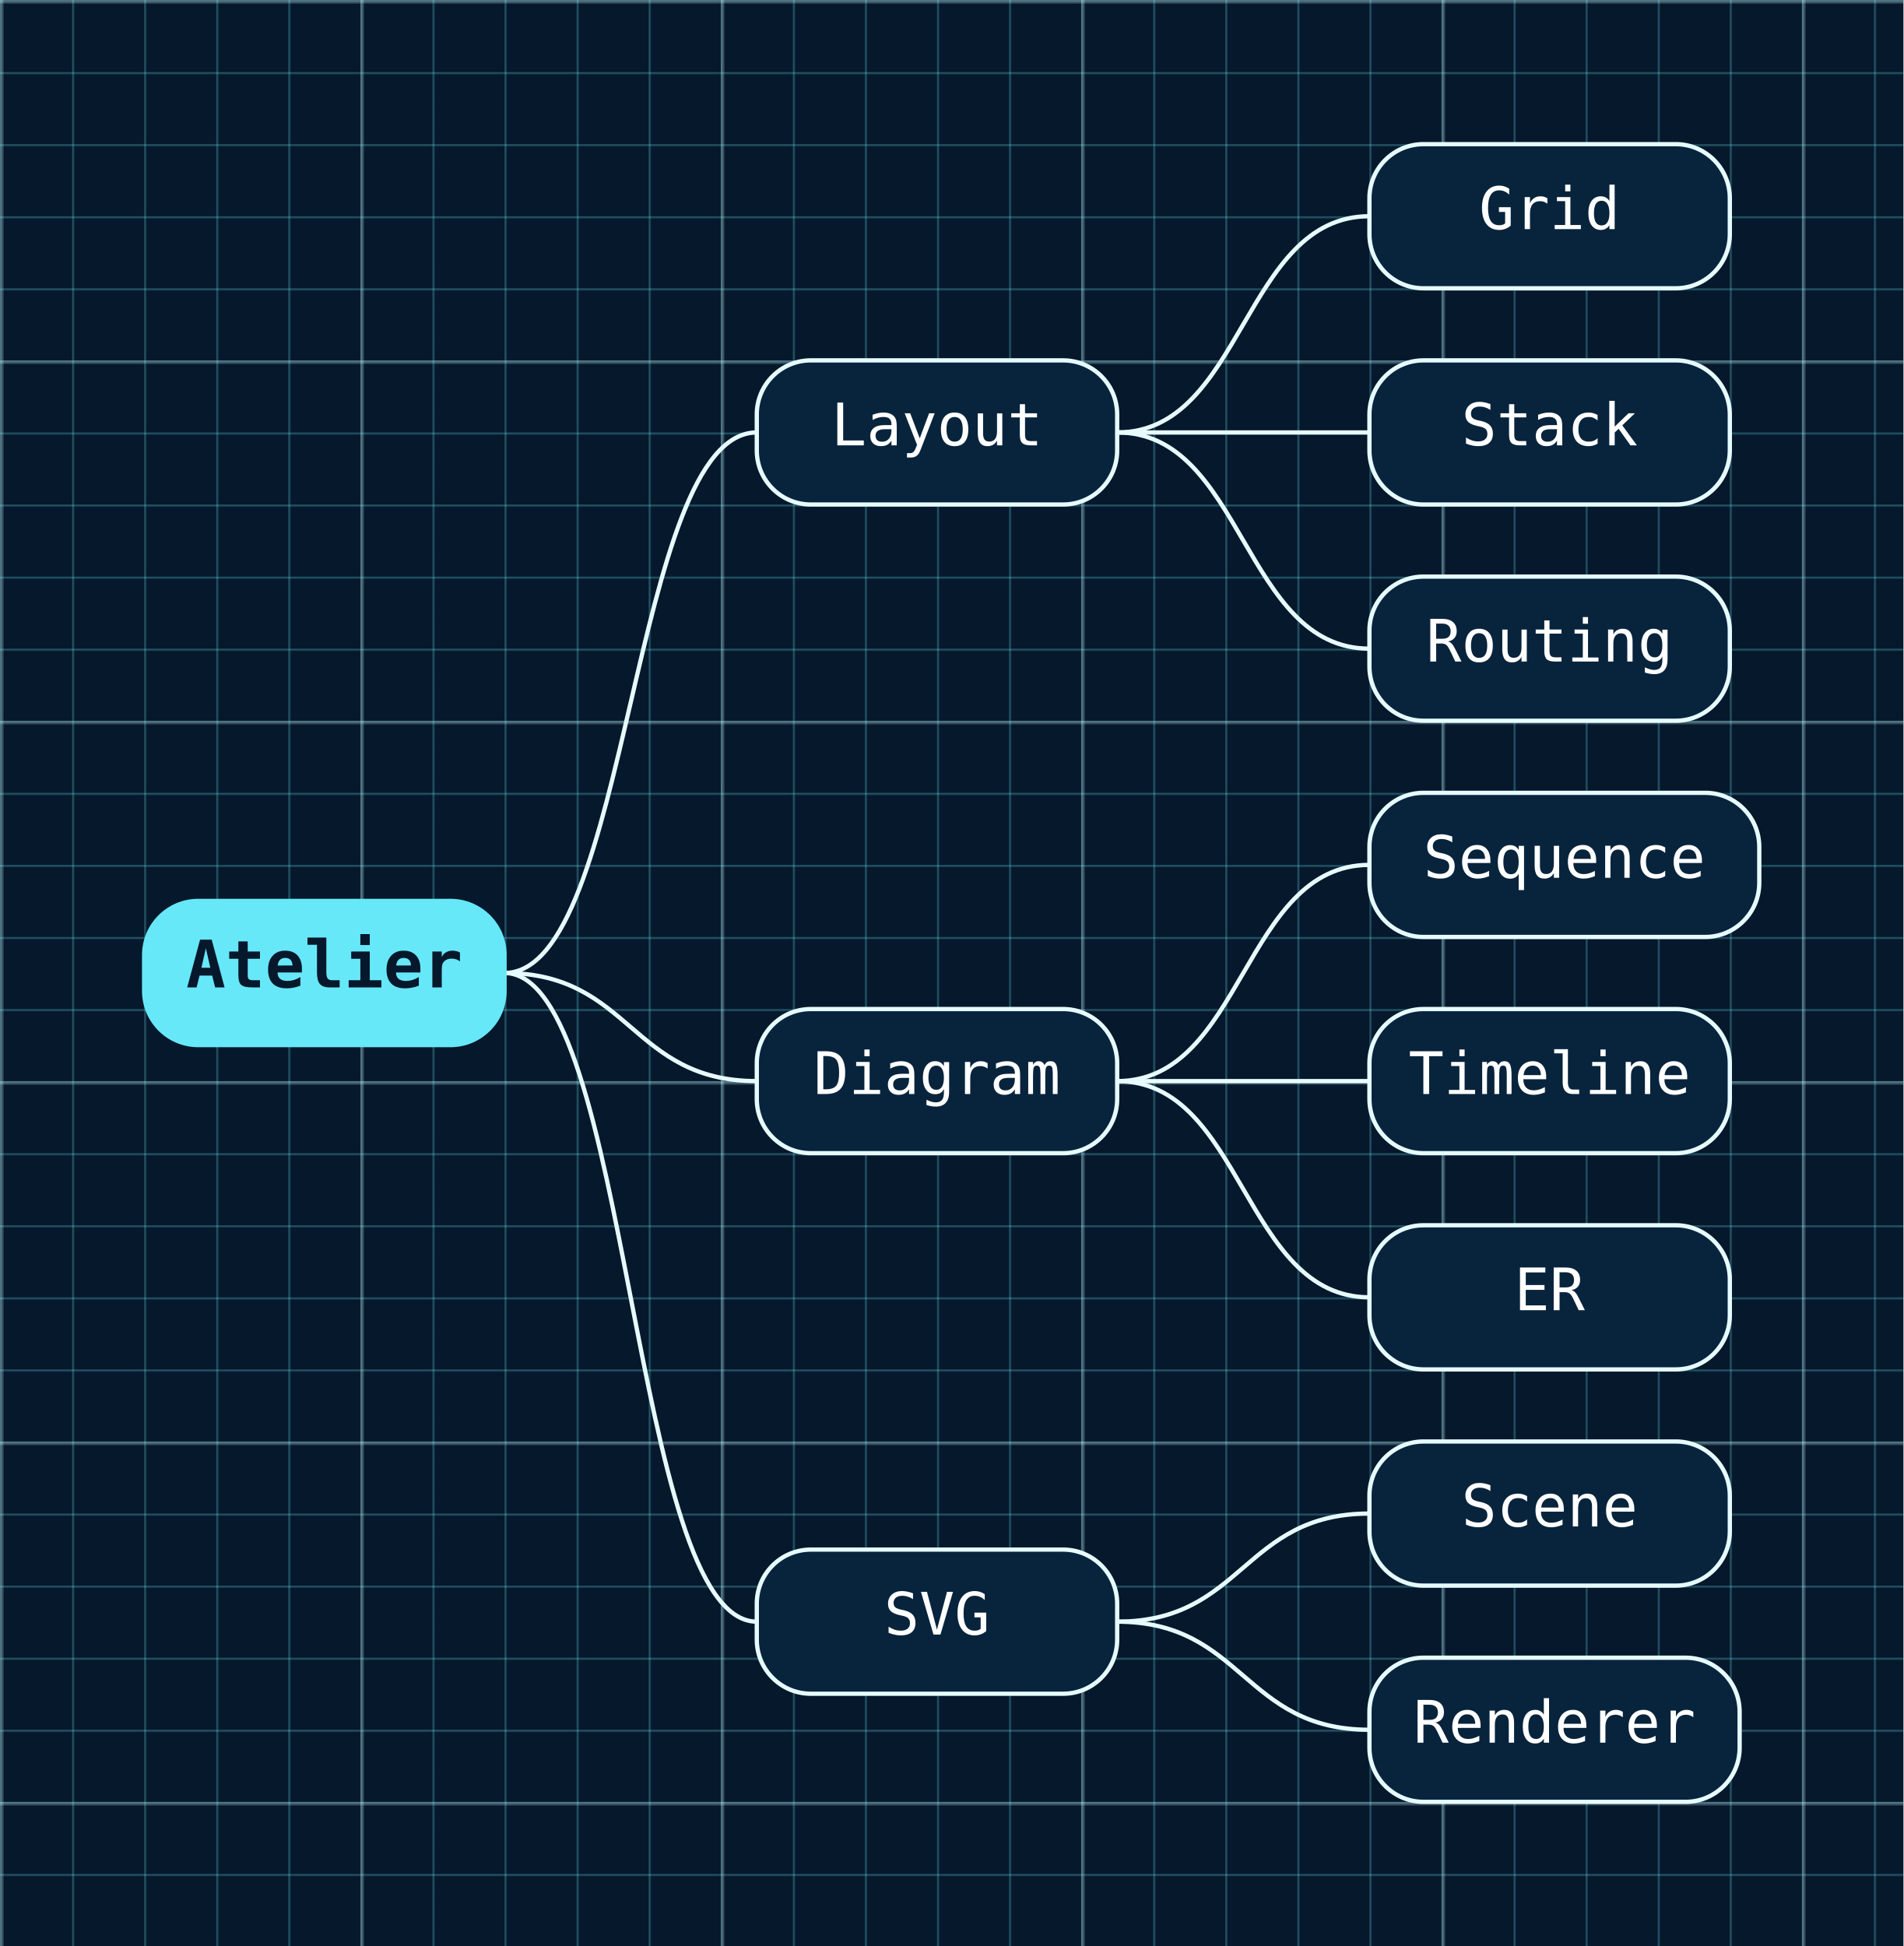
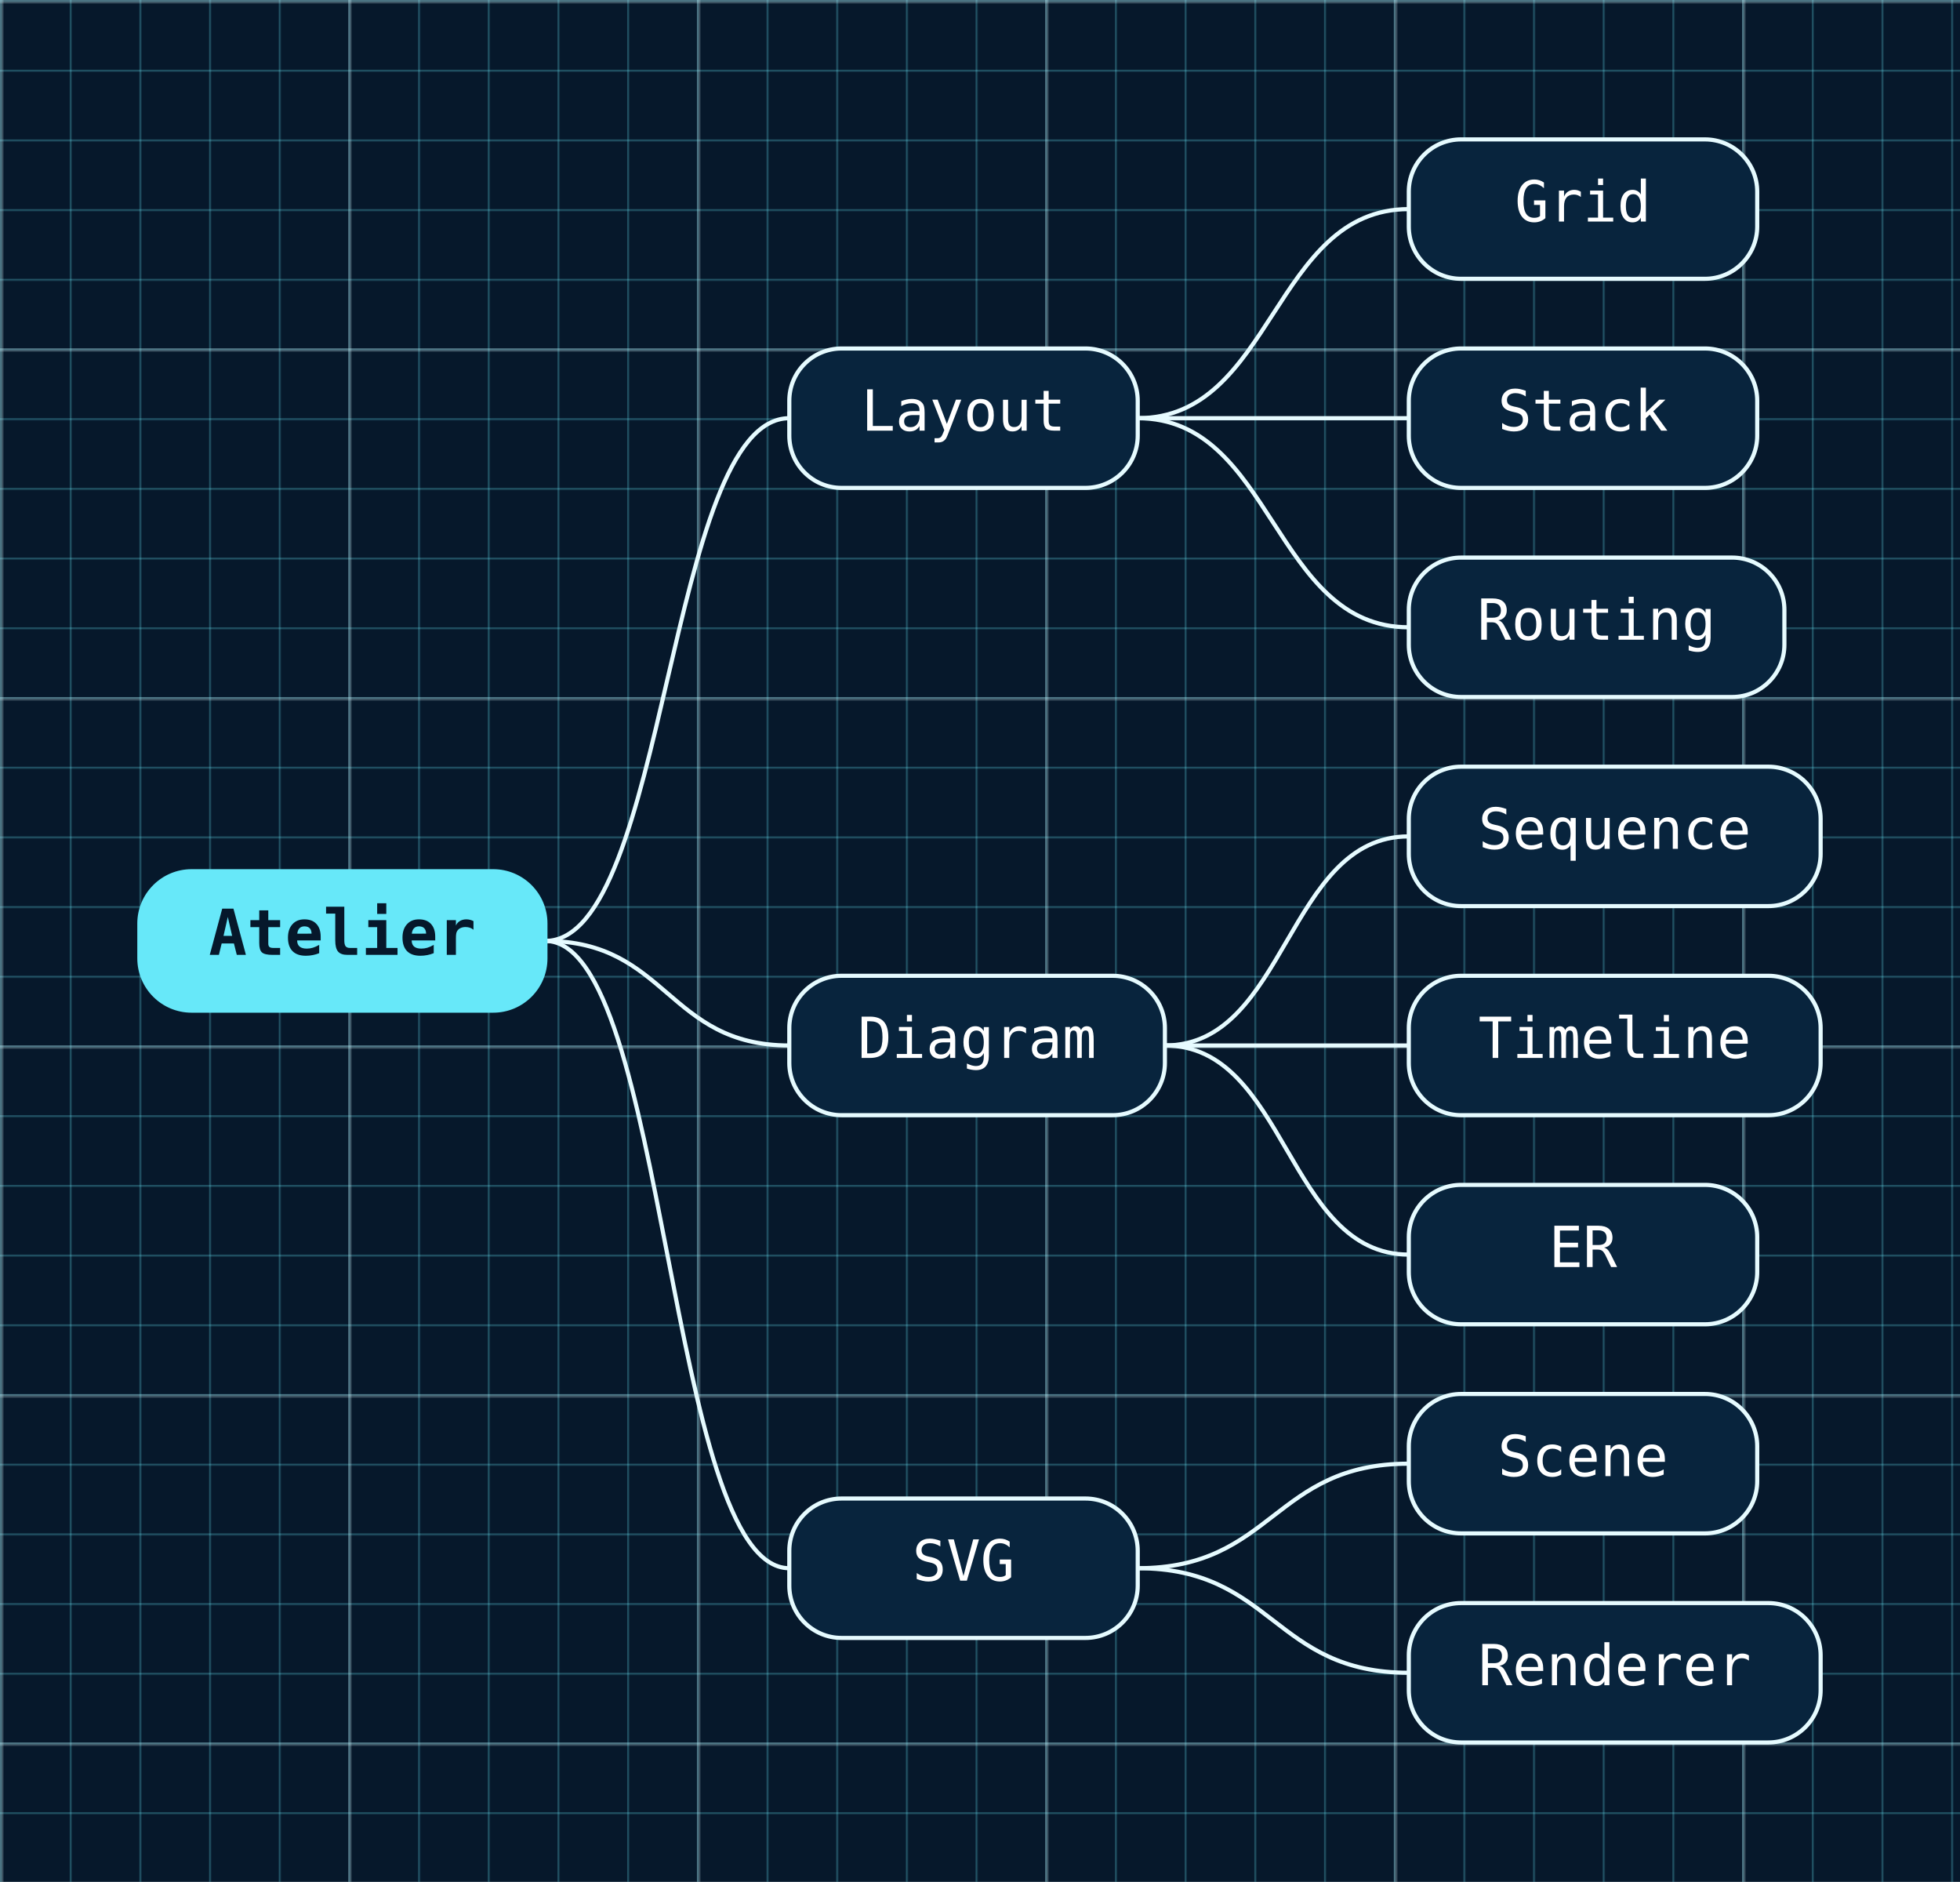
- <svg xmlns="http://www.w3.org/2000/svg" version="1.1" width="422.54" height="432" viewBox="0 0 422.54 432" class="atelier-diagram" data-renderer="atelier/diagram">
+ <svg xmlns="http://www.w3.org/2000/svg" version="1.1" width="450.03" height="432" viewBox="0 0 450.03 432" class="atelier-diagram" data-renderer="atelier/diagram">
  <defs>
    <pattern id="adi-bg-grid" width="16" height="16" patternUnits="userSpaceOnUse">
      <rect x="0" y="0" width="0.45" height="16" fill="#67e8f9" opacity="0.26" />
      <rect x="0" y="0" width="16" height="0.45" fill="#67e8f9" opacity="0.26" />
    </pattern>
    <pattern id="adi-bg-grid-major" width="80" height="80" patternUnits="userSpaceOnUse">
      <rect x="0" y="0" width="0.8" height="80" fill="#e6fbff" opacity="0.22" />
      <rect x="0" y="0" width="80" height="0.8" fill="#e6fbff" opacity="0.22" />
    </pattern>
  </defs>
-   <rect x="0" y="0" width="422.54" height="432" fill="#06182b" />
-   <rect x="0" y="0" width="422.54" height="432" fill="url(#adi-bg-grid)" />
-   <rect x="0" y="0" width="422.54" height="432" fill="url(#adi-bg-grid-major)" />
-   <path d="M 112 216 C 140 216 140 96 168 96" fill="none" stroke="#e6fbff" stroke-width="0.95" stroke-linecap="round" stroke-linejoin="round" />
-   <path d="M 112 216 C 140 216 140 240 168 240" fill="none" stroke="#e6fbff" stroke-width="0.95" stroke-linecap="round" stroke-linejoin="round" />
-   <path d="M 112 216 C 140 216 140 360 168 360" fill="none" stroke="#e6fbff" stroke-width="0.95" stroke-linecap="round" stroke-linejoin="round" />
-   <path d="M 248 96 C 276 96 276 48 304 48" fill="none" stroke="#e6fbff" stroke-width="0.95" stroke-linecap="round" stroke-linejoin="round" />
-   <path d="M 248 96 C 276 96 276 96 304 96" fill="none" stroke="#e6fbff" stroke-width="0.95" stroke-linecap="round" stroke-linejoin="round" />
-   <path d="M 248 96 C 276 96 276 144 304 144" fill="none" stroke="#e6fbff" stroke-width="0.95" stroke-linecap="round" stroke-linejoin="round" />
-   <path d="M 248 240 C 276 240 276 192 304 192" fill="none" stroke="#e6fbff" stroke-width="0.95" stroke-linecap="round" stroke-linejoin="round" />
-   <path d="M 248 240 C 276 240 276 240 304 240" fill="none" stroke="#e6fbff" stroke-width="0.95" stroke-linecap="round" stroke-linejoin="round" />
-   <path d="M 248 240 C 276 240 276 288 304 288" fill="none" stroke="#e6fbff" stroke-width="0.95" stroke-linecap="round" stroke-linejoin="round" />
-   <path d="M 248 360 C 276 360 276 336 304 336" fill="none" stroke="#e6fbff" stroke-width="0.95" stroke-linecap="round" stroke-linejoin="round" />
-   <path d="M 248 360 C 276 360 276 384 304 384" fill="none" stroke="#e6fbff" stroke-width="0.95" stroke-linecap="round" stroke-linejoin="round" />
-   <rect x="32" y="200" width="80" height="32" rx="12" fill="#67e8f9" stroke="#67e8f9" stroke-width="0.95" />
-   <text x="72" y="219.2" font-family="ui-monospace, SFMono-Regular, Menlo, Consolas, monospace" font-size="14.56" font-weight="bold" text-anchor="middle" fill="#06182b">Atelier</text>
-   <rect x="168" y="80" width="80" height="32" rx="12" fill="#08243d" stroke="#e6fbff" stroke-width="0.95" />
-   <text x="208" y="98.86" font-family="ui-monospace, SFMono-Regular, Menlo, Consolas, monospace" font-size="13" text-anchor="middle" fill="#ffffff">Layout</text>
-   <rect x="304" y="32" width="80" height="32" rx="12" fill="#08243d" stroke="#e6fbff" stroke-width="0.95" />
-   <text x="344" y="50.86" font-family="ui-monospace, SFMono-Regular, Menlo, Consolas, monospace" font-size="13" text-anchor="middle" fill="#ffffff">Grid</text>
-   <rect x="304" y="80" width="80" height="32" rx="12" fill="#08243d" stroke="#e6fbff" stroke-width="0.95" />
-   <text x="344" y="98.86" font-family="ui-monospace, SFMono-Regular, Menlo, Consolas, monospace" font-size="13" text-anchor="middle" fill="#ffffff">Stack</text>
-   <rect x="304" y="128" width="80" height="32" rx="12" fill="#08243d" stroke="#e6fbff" stroke-width="0.95" />
-   <text x="344" y="146.86" font-family="ui-monospace, SFMono-Regular, Menlo, Consolas, monospace" font-size="13" text-anchor="middle" fill="#ffffff">Routing</text>
-   <rect x="168" y="224" width="80" height="32" rx="12" fill="#08243d" stroke="#e6fbff" stroke-width="0.95" />
-   <text x="208" y="242.86" font-family="ui-monospace, SFMono-Regular, Menlo, Consolas, monospace" font-size="13" text-anchor="middle" fill="#ffffff">Diagram</text>
-   <rect x="304" y="176" width="86.54" height="32" rx="12" fill="#08243d" stroke="#e6fbff" stroke-width="0.95" />
-   <text x="347.27" y="194.86" font-family="ui-monospace, SFMono-Regular, Menlo, Consolas, monospace" font-size="13" text-anchor="middle" fill="#ffffff">Sequence</text>
-   <rect x="304" y="224" width="80" height="32" rx="12" fill="#08243d" stroke="#e6fbff" stroke-width="0.95" />
-   <text x="344" y="242.86" font-family="ui-monospace, SFMono-Regular, Menlo, Consolas, monospace" font-size="13" text-anchor="middle" fill="#ffffff">Timeline</text>
-   <rect x="304" y="272" width="80" height="32" rx="12" fill="#08243d" stroke="#e6fbff" stroke-width="0.95" />
-   <text x="344" y="290.86" font-family="ui-monospace, SFMono-Regular, Menlo, Consolas, monospace" font-size="13" text-anchor="middle" fill="#ffffff">ER</text>
-   <rect x="168" y="344" width="80" height="32" rx="12" fill="#08243d" stroke="#e6fbff" stroke-width="0.95" />
-   <text x="208" y="362.86" font-family="ui-monospace, SFMono-Regular, Menlo, Consolas, monospace" font-size="13" text-anchor="middle" fill="#ffffff">SVG</text>
-   <rect x="304" y="320" width="80" height="32" rx="12" fill="#08243d" stroke="#e6fbff" stroke-width="0.95" />
-   <text x="344" y="338.86" font-family="ui-monospace, SFMono-Regular, Menlo, Consolas, monospace" font-size="13" text-anchor="middle" fill="#ffffff">Scene</text>
-   <rect x="304" y="368" width="82.18" height="32" rx="12" fill="#08243d" stroke="#e6fbff" stroke-width="0.95" />
-   <text x="345.09" y="386.86" font-family="ui-monospace, SFMono-Regular, Menlo, Consolas, monospace" font-size="13" text-anchor="middle" fill="#ffffff">Renderer</text>
+   <rect x="0" y="0" width="450.03" height="432" fill="#06182b" />
+   <rect x="0" y="0" width="450.03" height="432" fill="url(#adi-bg-grid)" />
+   <rect x="0" y="0" width="450.03" height="432" fill="url(#adi-bg-grid-major)" />
+   <path d="M 125.23 216 C 153.23 216 153.23 96 181.23 96" fill="none" stroke="#e6fbff" stroke-width="0.95" stroke-linecap="round" stroke-linejoin="round" />
+   <path d="M 125.23 216 C 153.23 216 153.23 240 181.23 240" fill="none" stroke="#e6fbff" stroke-width="0.95" stroke-linecap="round" stroke-linejoin="round" />
+   <path d="M 125.23 216 C 153.23 216 153.23 360 181.23 360" fill="none" stroke="#e6fbff" stroke-width="0.95" stroke-linecap="round" stroke-linejoin="round" />
+   <path d="M 261.23 96 C 292.35 96 292.35 48 323.47 48" fill="none" stroke="#e6fbff" stroke-width="0.95" stroke-linecap="round" stroke-linejoin="round" />
+   <path d="M 261.23 96 C 292.35 96 292.35 96 323.47 96" fill="none" stroke="#e6fbff" stroke-width="0.95" stroke-linecap="round" stroke-linejoin="round" />
+   <path d="M 261.23 96 C 292.35 96 292.35 144 323.47 144" fill="none" stroke="#e6fbff" stroke-width="0.95" stroke-linecap="round" stroke-linejoin="round" />
+   <path d="M 267.47 240 C 295.47 240 295.47 192 323.47 192" fill="none" stroke="#e6fbff" stroke-width="0.95" stroke-linecap="round" stroke-linejoin="round" />
+   <path d="M 267.47 240 C 295.47 240 295.47 240 323.47 240" fill="none" stroke="#e6fbff" stroke-width="0.95" stroke-linecap="round" stroke-linejoin="round" />
+   <path d="M 267.47 240 C 295.47 240 295.47 288 323.47 288" fill="none" stroke="#e6fbff" stroke-width="0.95" stroke-linecap="round" stroke-linejoin="round" />
+   <path d="M 261.23 360 C 292.35 360 292.35 336 323.47 336" fill="none" stroke="#e6fbff" stroke-width="0.95" stroke-linecap="round" stroke-linejoin="round" />
+   <path d="M 261.23 360 C 292.35 360 292.35 384 323.47 384" fill="none" stroke="#e6fbff" stroke-width="0.95" stroke-linecap="round" stroke-linejoin="round" />
+   <rect x="32" y="200" width="93.23" height="32" rx="12" fill="#67e8f9" stroke="#67e8f9" stroke-width="0.95" />
+   <text x="78.61" y="219.2" font-family="ui-monospace, SFMono-Regular, Menlo, Consolas, monospace" font-size="14.56" font-weight="bold" text-anchor="middle" fill="#06182b">Atelier</text>
+   <rect x="181.23" y="80" width="80" height="32" rx="12" fill="#08243d" stroke="#e6fbff" stroke-width="0.95" />
+   <text x="221.23" y="98.86" font-family="ui-monospace, SFMono-Regular, Menlo, Consolas, monospace" font-size="13" text-anchor="middle" fill="#ffffff">Layout</text>
+   <rect x="323.47" y="32" width="80" height="32" rx="12" fill="#08243d" stroke="#e6fbff" stroke-width="0.95" />
+   <text x="363.47" y="50.86" font-family="ui-monospace, SFMono-Regular, Menlo, Consolas, monospace" font-size="13" text-anchor="middle" fill="#ffffff">Grid</text>
+   <rect x="323.47" y="80" width="80" height="32" rx="12" fill="#08243d" stroke="#e6fbff" stroke-width="0.95" />
+   <text x="363.47" y="98.86" font-family="ui-monospace, SFMono-Regular, Menlo, Consolas, monospace" font-size="13" text-anchor="middle" fill="#ffffff">Stack</text>
+   <rect x="323.47" y="128" width="86.24" height="32" rx="12" fill="#08243d" stroke="#e6fbff" stroke-width="0.95" />
+   <text x="366.59" y="146.86" font-family="ui-monospace, SFMono-Regular, Menlo, Consolas, monospace" font-size="13" text-anchor="middle" fill="#ffffff">Routing</text>
+   <rect x="181.23" y="224" width="86.24" height="32" rx="12" fill="#08243d" stroke="#e6fbff" stroke-width="0.95" />
+   <text x="224.35" y="242.86" font-family="ui-monospace, SFMono-Regular, Menlo, Consolas, monospace" font-size="13" text-anchor="middle" fill="#ffffff">Diagram</text>
+   <rect x="323.47" y="176" width="94.56" height="32" rx="12" fill="#08243d" stroke="#e6fbff" stroke-width="0.95" />
+   <text x="370.75" y="194.86" font-family="ui-monospace, SFMono-Regular, Menlo, Consolas, monospace" font-size="13" text-anchor="middle" fill="#ffffff">Sequence</text>
+   <rect x="323.47" y="224" width="94.56" height="32" rx="12" fill="#08243d" stroke="#e6fbff" stroke-width="0.95" />
+   <text x="370.75" y="242.86" font-family="ui-monospace, SFMono-Regular, Menlo, Consolas, monospace" font-size="13" text-anchor="middle" fill="#ffffff">Timeline</text>
+   <rect x="323.47" y="272" width="80" height="32" rx="12" fill="#08243d" stroke="#e6fbff" stroke-width="0.95" />
+   <text x="363.47" y="290.86" font-family="ui-monospace, SFMono-Regular, Menlo, Consolas, monospace" font-size="13" text-anchor="middle" fill="#ffffff">ER</text>
+   <rect x="181.23" y="344" width="80" height="32" rx="12" fill="#08243d" stroke="#e6fbff" stroke-width="0.95" />
+   <text x="221.23" y="362.86" font-family="ui-monospace, SFMono-Regular, Menlo, Consolas, monospace" font-size="13" text-anchor="middle" fill="#ffffff">SVG</text>
+   <rect x="323.47" y="320" width="80" height="32" rx="12" fill="#08243d" stroke="#e6fbff" stroke-width="0.95" />
+   <text x="363.47" y="338.86" font-family="ui-monospace, SFMono-Regular, Menlo, Consolas, monospace" font-size="13" text-anchor="middle" fill="#ffffff">Scene</text>
+   <rect x="323.47" y="368" width="94.56" height="32" rx="12" fill="#08243d" stroke="#e6fbff" stroke-width="0.95" />
+   <text x="370.75" y="386.86" font-family="ui-monospace, SFMono-Regular, Menlo, Consolas, monospace" font-size="13" text-anchor="middle" fill="#ffffff">Renderer</text>
</svg>
